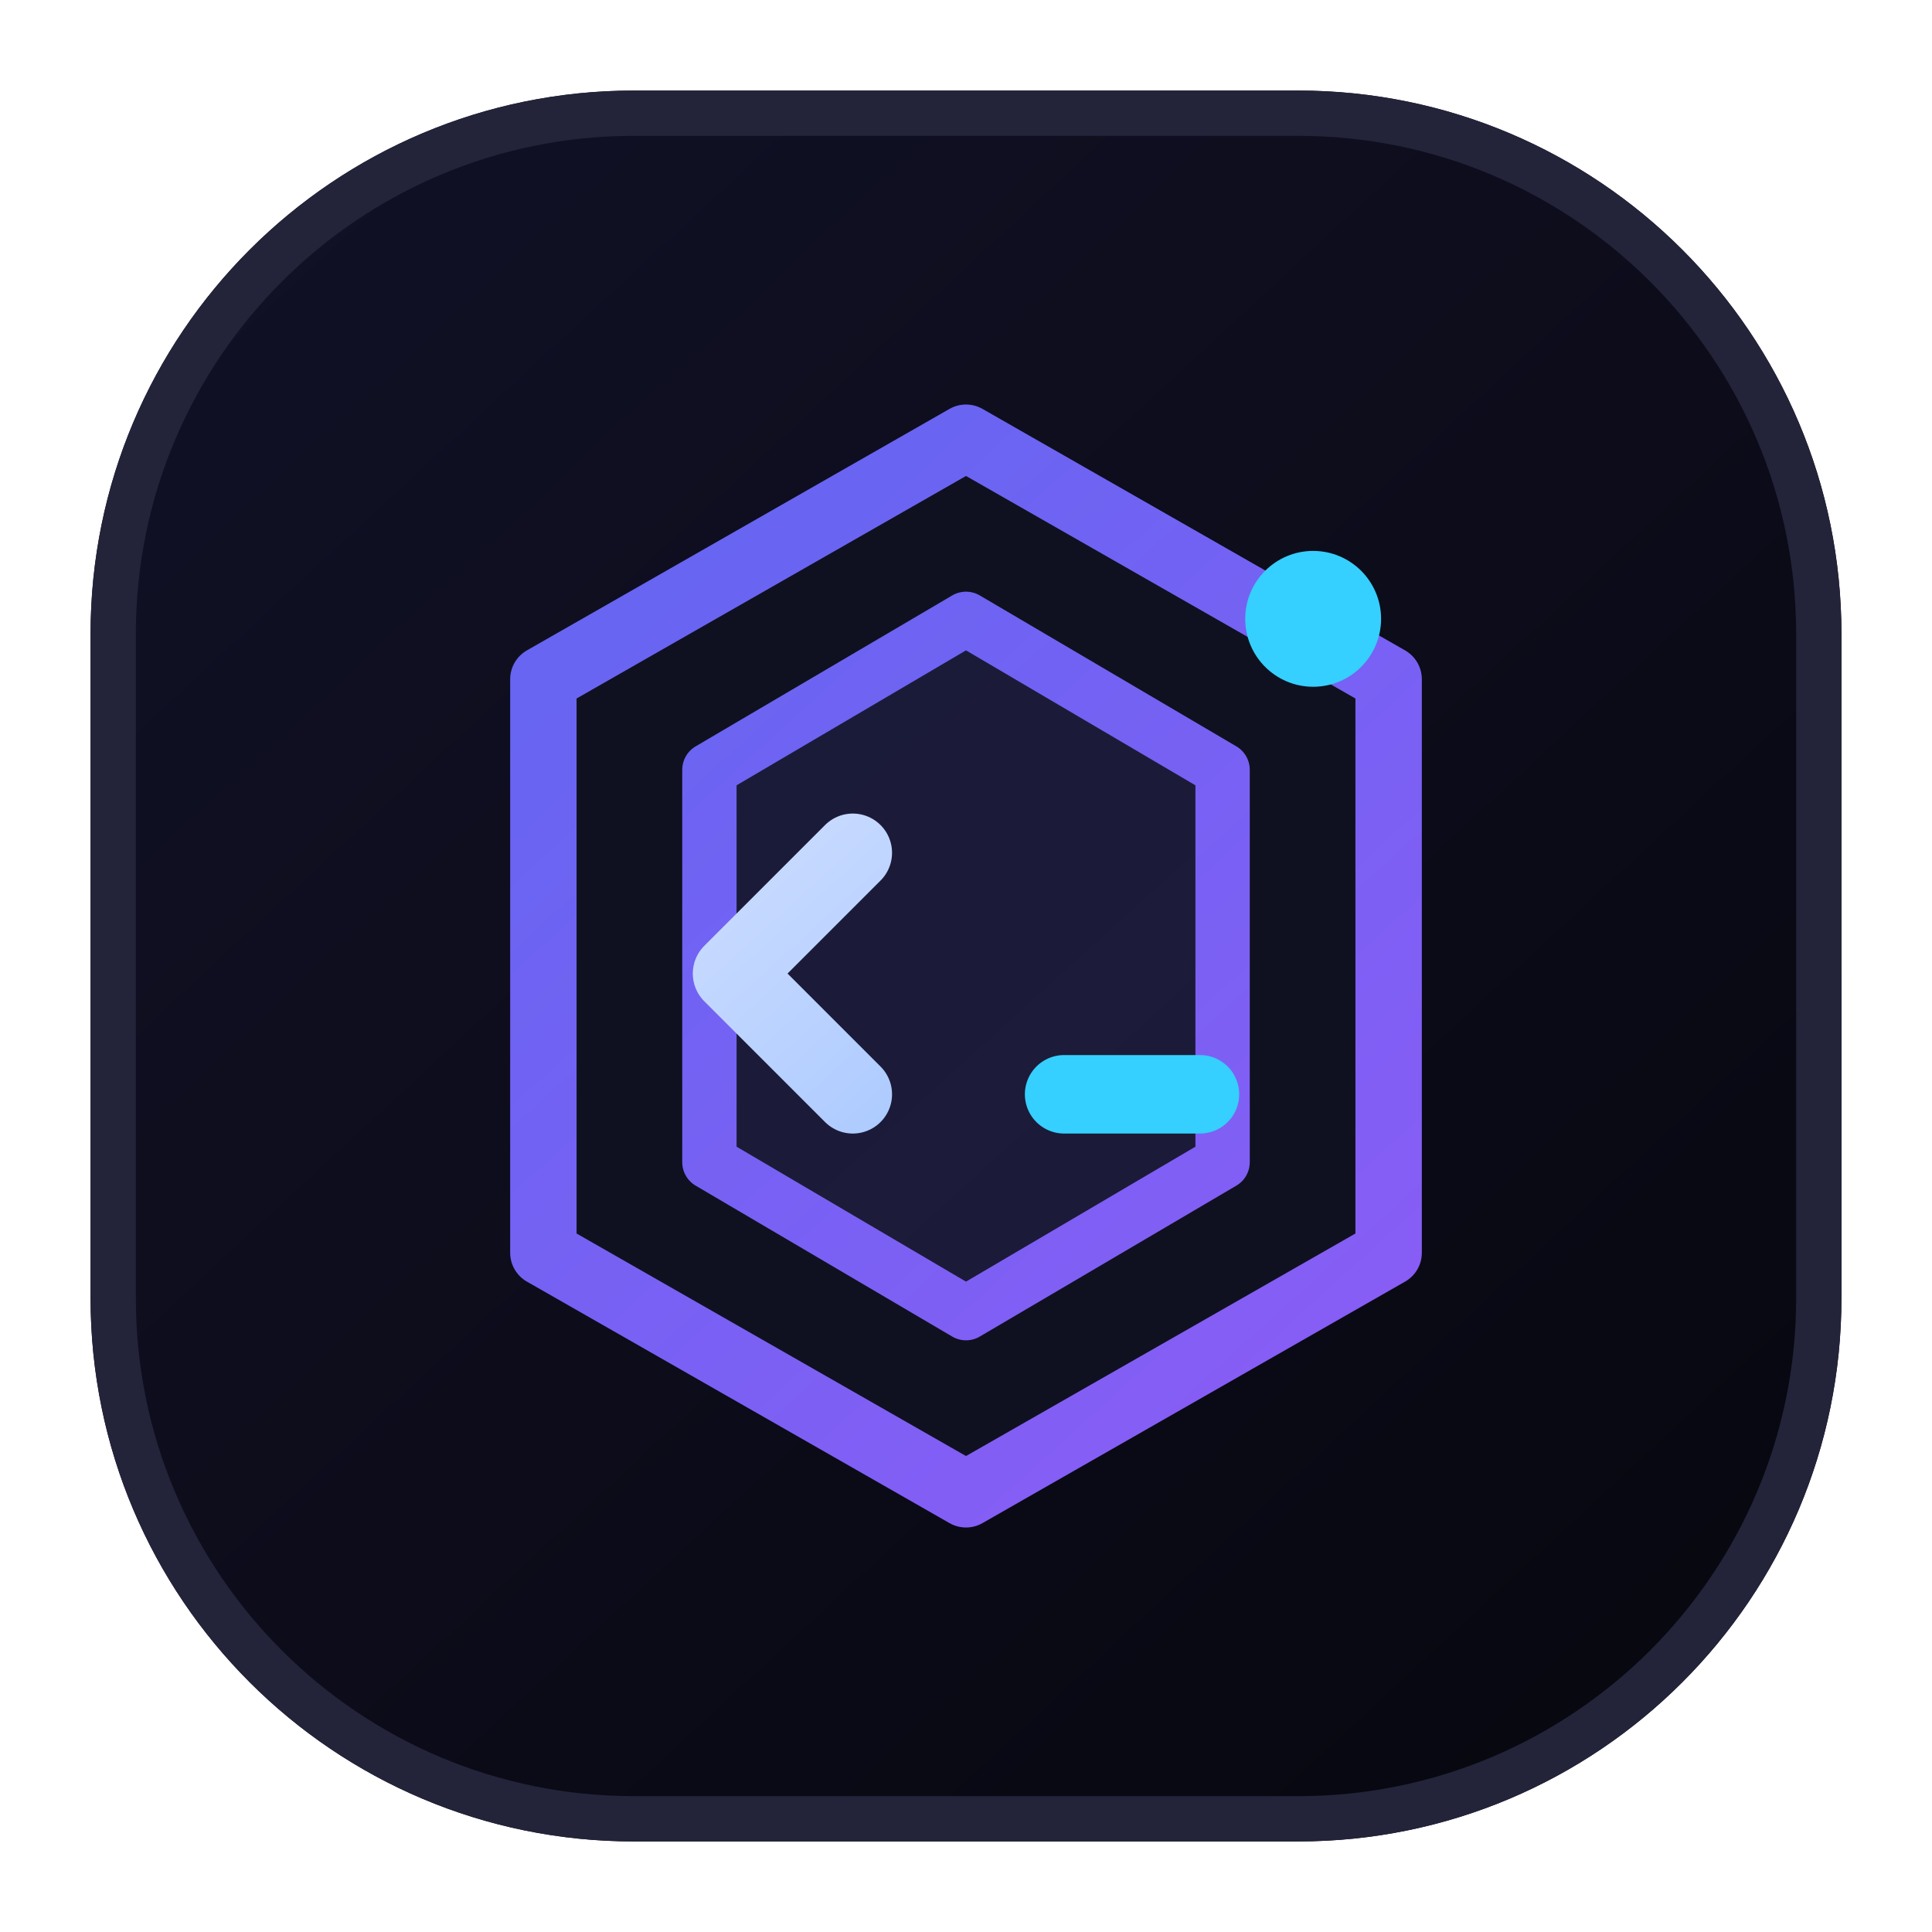
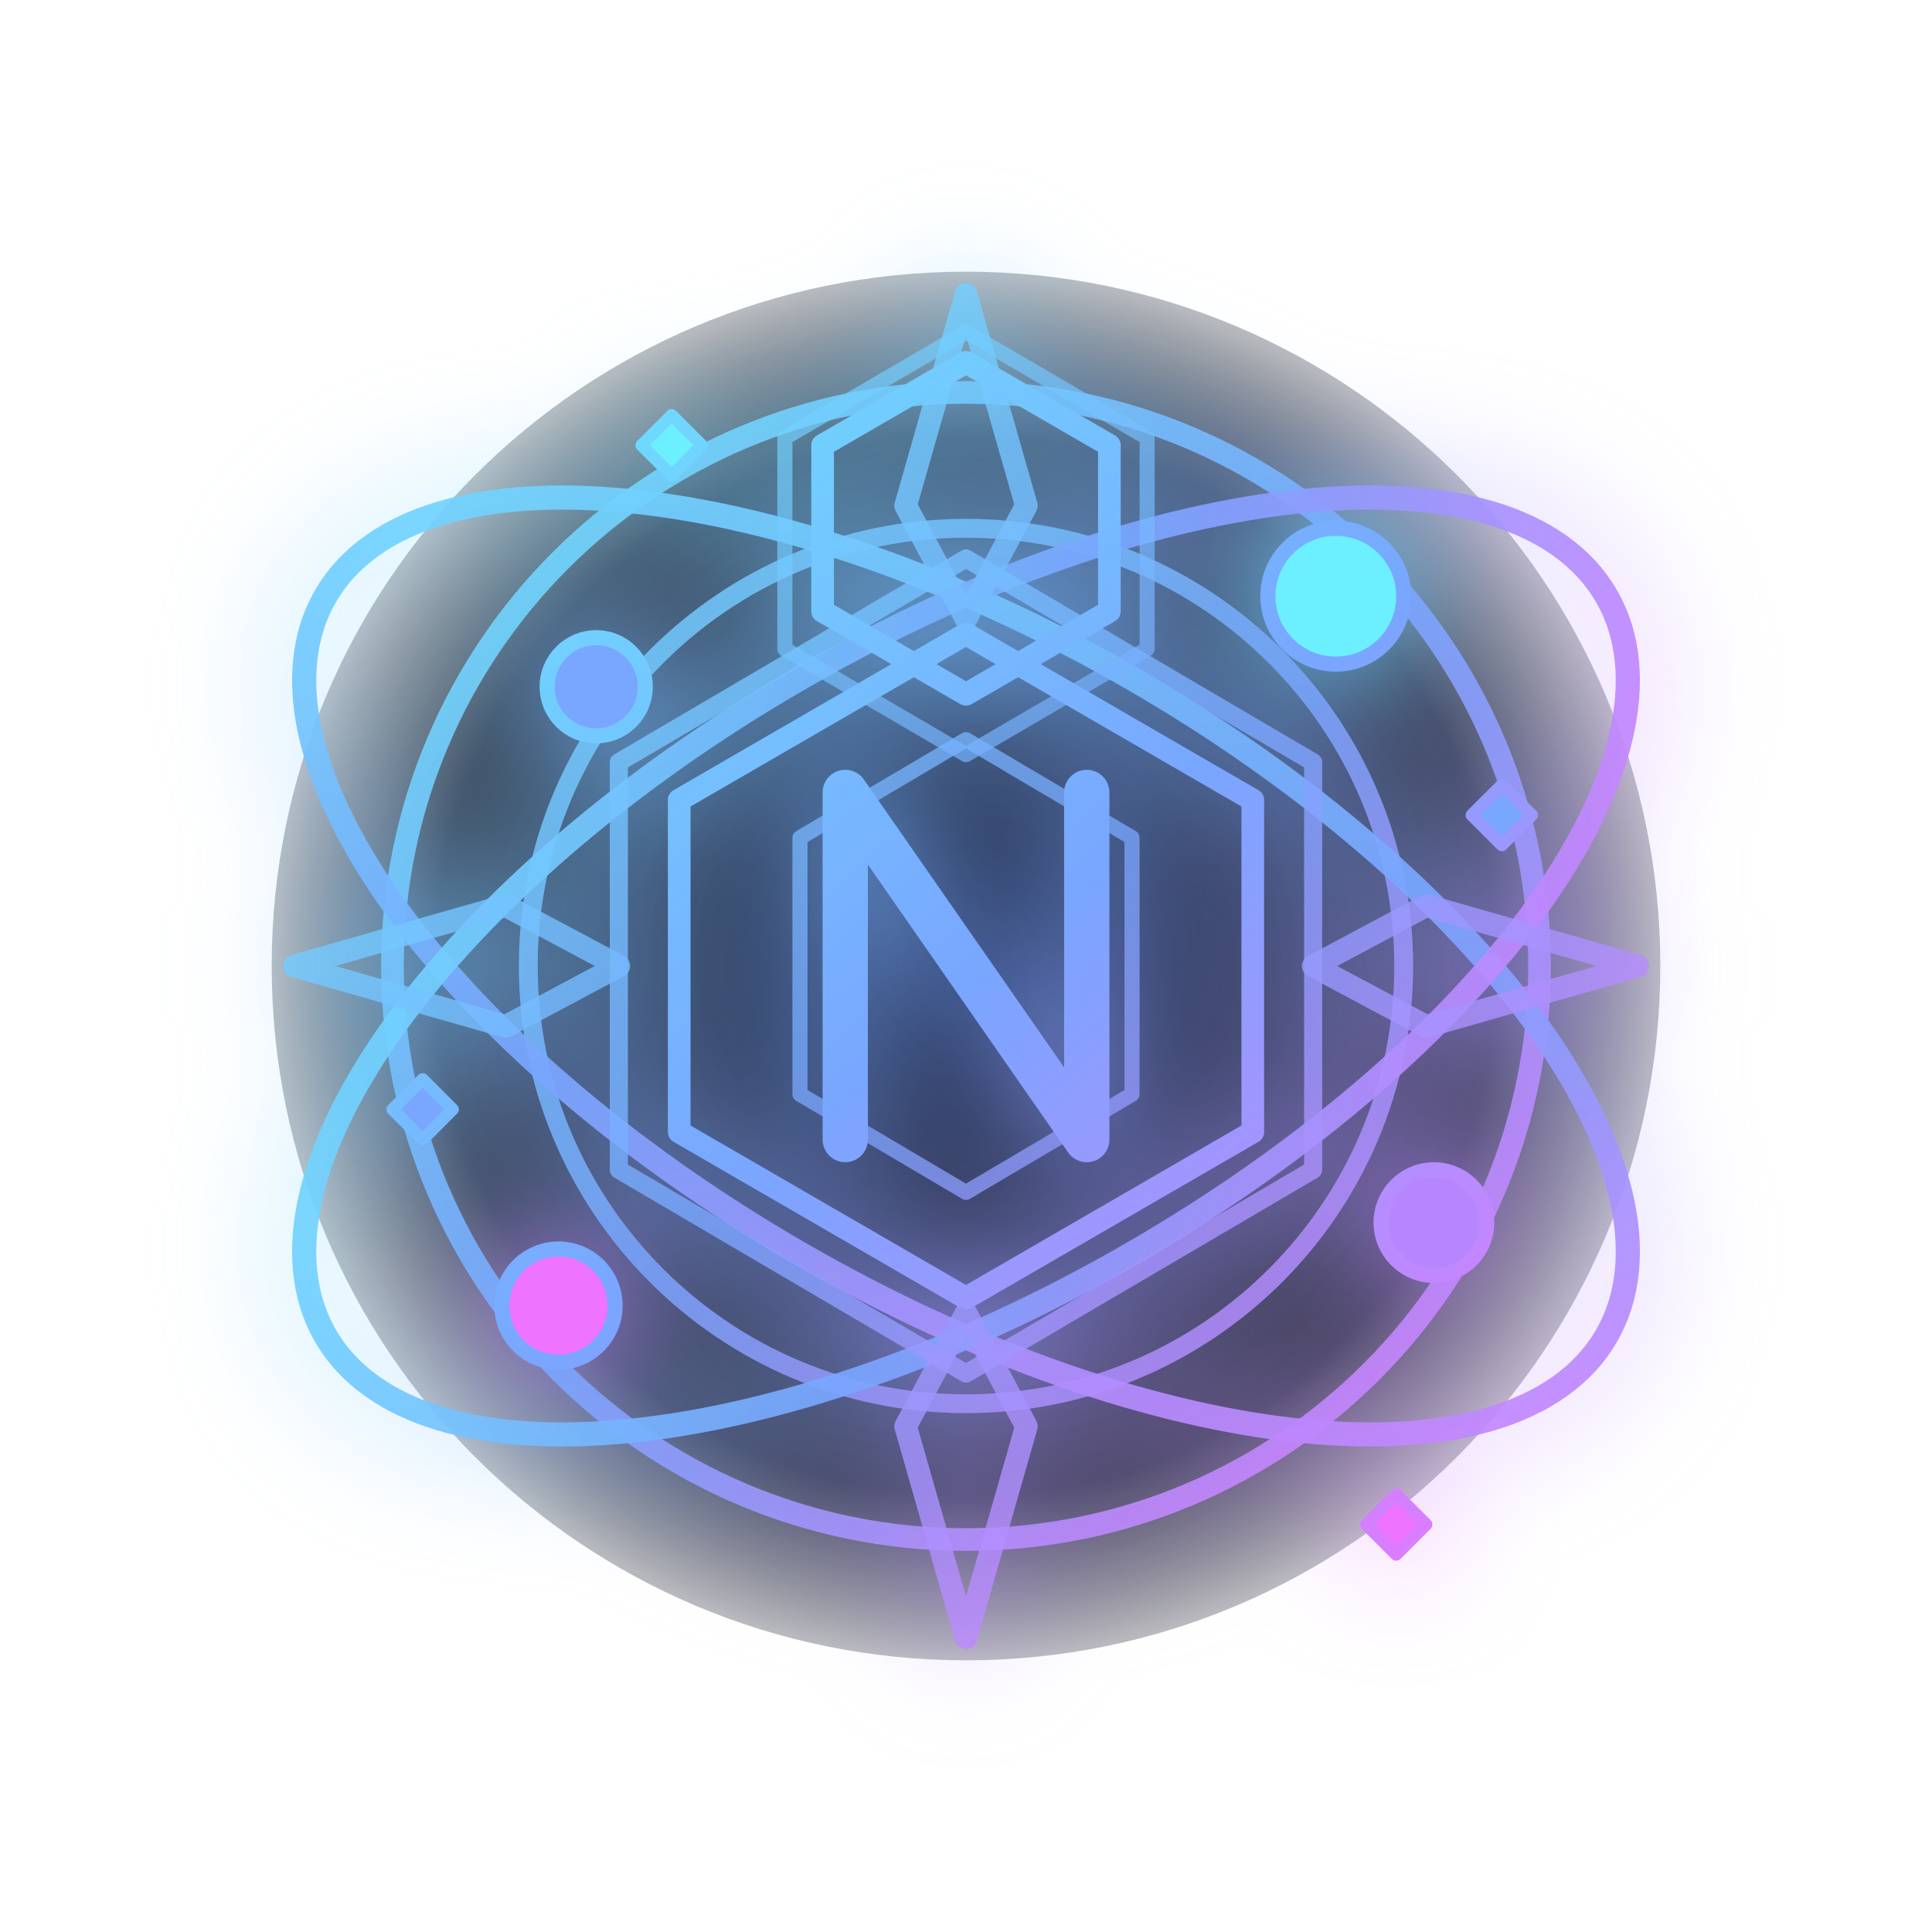
- <svg xmlns="http://www.w3.org/2000/svg" width="64" height="64" viewBox="0 0 64 64" fill="none">
+ <svg xmlns="http://www.w3.org/2000/svg" viewBox="0 0 256 256" fill="none">
  <defs>
-     <linearGradient id="bg" x1="8" y1="6" x2="58" y2="60" gradientUnits="userSpaceOnUse">
-       <stop stop-color="#111126" />
-       <stop offset="1" stop-color="#07070f" />
+     <linearGradient id="ndx-stroke" x1="48" y1="36" x2="206" y2="214" gradientUnits="userSpaceOnUse">
+       <stop offset="0" stop-color="#6CF0FF" />
+       <stop offset="0.52" stop-color="#79A6FF" />
+       <stop offset="1" stop-color="#EE74FF" />
    </linearGradient>
-     <linearGradient id="accent" x1="18" y1="16" x2="47" y2="48" gradientUnits="userSpaceOnUse">
-       <stop stop-color="#6366f1" />
-       <stop offset="1" stop-color="#8b5cf6" />
-     </linearGradient>
-     <linearGradient id="glow" x1="22" y1="20" x2="42" y2="42" gradientUnits="userSpaceOnUse">
-       <stop stop-color="#dfe8ff" />
-       <stop offset="1" stop-color="#8cb7ff" />
-     </linearGradient>
+     <radialGradient id="ndx-core" cx="0" cy="0" r="1" gradientUnits="userSpaceOnUse" gradientTransform="translate(128 128) rotate(90) scale(104)">
+       <stop offset="0" stop-color="#162246" stop-opacity="0.96" />
+       <stop offset="0.68" stop-color="#0C1224" stop-opacity="0.82" />
+       <stop offset="1" stop-color="#060910" stop-opacity="0" />
+     </radialGradient>
+     <filter id="ndx-glow" x="6" y="10" width="244" height="236" filterUnits="userSpaceOnUse" color-interpolation-filters="sRGB">
+       <feGaussianBlur stdDeviation="8" result="blur" />
+       <feMerge>
+         <feMergeNode in="blur" />
+         <feMergeNode in="SourceGraphic" />
+       </feMerge>
+     </filter>
  </defs>
-   <rect x="3" y="3" width="58" height="58" rx="18" fill="url(#bg)" />
-   <rect x="3.75" y="3.75" width="56.5" height="56.5" rx="17.25" stroke="#23233a" stroke-width="1.5" />
-   <path d="M32 14.5 46 22.5v19L32 49.5l-14-8v-19l14-8Z" fill="#0f1120" stroke="url(#accent)" stroke-width="2.2" stroke-linejoin="round" />
-   <path d="M32 20.5 40.5 25.5v13L32 43.5l-8.5-5v-13l8.5-5Z" fill="url(#accent)" fill-opacity=".12" stroke="url(#accent)" stroke-width="1.8" stroke-linejoin="round" />
-   <path d="m28.25 28.25-4 4 4 4" stroke="url(#glow)" stroke-width="2.6" stroke-linecap="round" stroke-linejoin="round" />
-   <path d="M35.25 36.25h4.5" stroke="#35d0ff" stroke-width="2.6" stroke-linecap="round" />
-   <circle cx="43.5" cy="20.5" r="2.25" fill="#35d0ff" />
+   <circle cx="128" cy="128" r="92" fill="url(#ndx-core)" />
+   <g filter="url(#ndx-glow)" stroke="url(#ndx-stroke)" stroke-linecap="round" stroke-linejoin="round">
+     <circle cx="128" cy="128" r="76" stroke-opacity="0.9" stroke-width="3" />
+     <circle cx="128" cy="128" r="58" stroke-opacity="0.84" stroke-width="2.5" />
+     <ellipse cx="128" cy="128" rx="98" ry="44" transform="rotate(30 128 128)" stroke-opacity="0.92" stroke-width="3.2" />
+     <ellipse cx="128" cy="128" rx="98" ry="44" transform="rotate(-30 128 128)" stroke-opacity="0.92" stroke-width="3.2" />
+     <path d="M128 39L136 67L128 82L120 67L128 39Z" stroke-opacity="0.82" stroke-width="3" />
+     <path d="M217 128L189 136L174 128L189 120L217 128Z" stroke-opacity="0.82" stroke-width="3" />
+     <path d="M128 217L120 189L128 174L136 189L128 217Z" stroke-opacity="0.82" stroke-width="3" />
+     <path d="M39 128L67 120L82 128L67 136L39 128Z" stroke-opacity="0.82" stroke-width="3" />
+     <path d="M128 48L147 59V81L128 92L109 81V59L128 48Z" stroke-width="3" />
+     <path d="M128 44L152 58V86L128 100L104 86V58L128 44Z" stroke-opacity="0.7" stroke-width="2" />
+     <path d="M128 84L166 106V150L128 172L90 150V106L128 84Z" stroke-width="3" />
+     <path d="M128 74L174 101V155L128 182L82 155V101L128 74Z" stroke-opacity="0.82" stroke-width="2.4" />
+     <path d="M128 98L150 111V145L128 158L106 145V111L128 98Z" stroke-opacity="0.76" stroke-width="2" />
+     <path d="M112 151V105L144 151V105" stroke-width="6" />
+     <path d="M112 151L112 105L144 151L144 105" stroke-width="2.4" />
+     <circle cx="79" cy="91" r="6.5" fill="#79A6FF" stroke-width="2" />
+     <circle cx="177" cy="79" r="9" fill="#6CF0FF" stroke-width="2" />
+     <circle cx="190" cy="162" r="7" fill="#B786FF" stroke-width="2" />
+     <circle cx="74" cy="173" r="7.5" fill="#EE74FF" stroke-width="2" />
+     <path d="M89 55L93 59L89 63L85 59L89 55Z" fill="#6CF0FF" stroke-width="1.6" />
+     <path d="M199 104L203 108L199 112L195 108L199 104Z" fill="#79A6FF" stroke-width="1.6" />
+     <path d="M185 198L189 202L185 206L181 202L185 198Z" fill="#EE74FF" stroke-width="1.6" />
+     <path d="M56 143L60 147L56 151L52 147L56 143Z" fill="#79A6FF" stroke-width="1.6" />
+   </g>
</svg>
